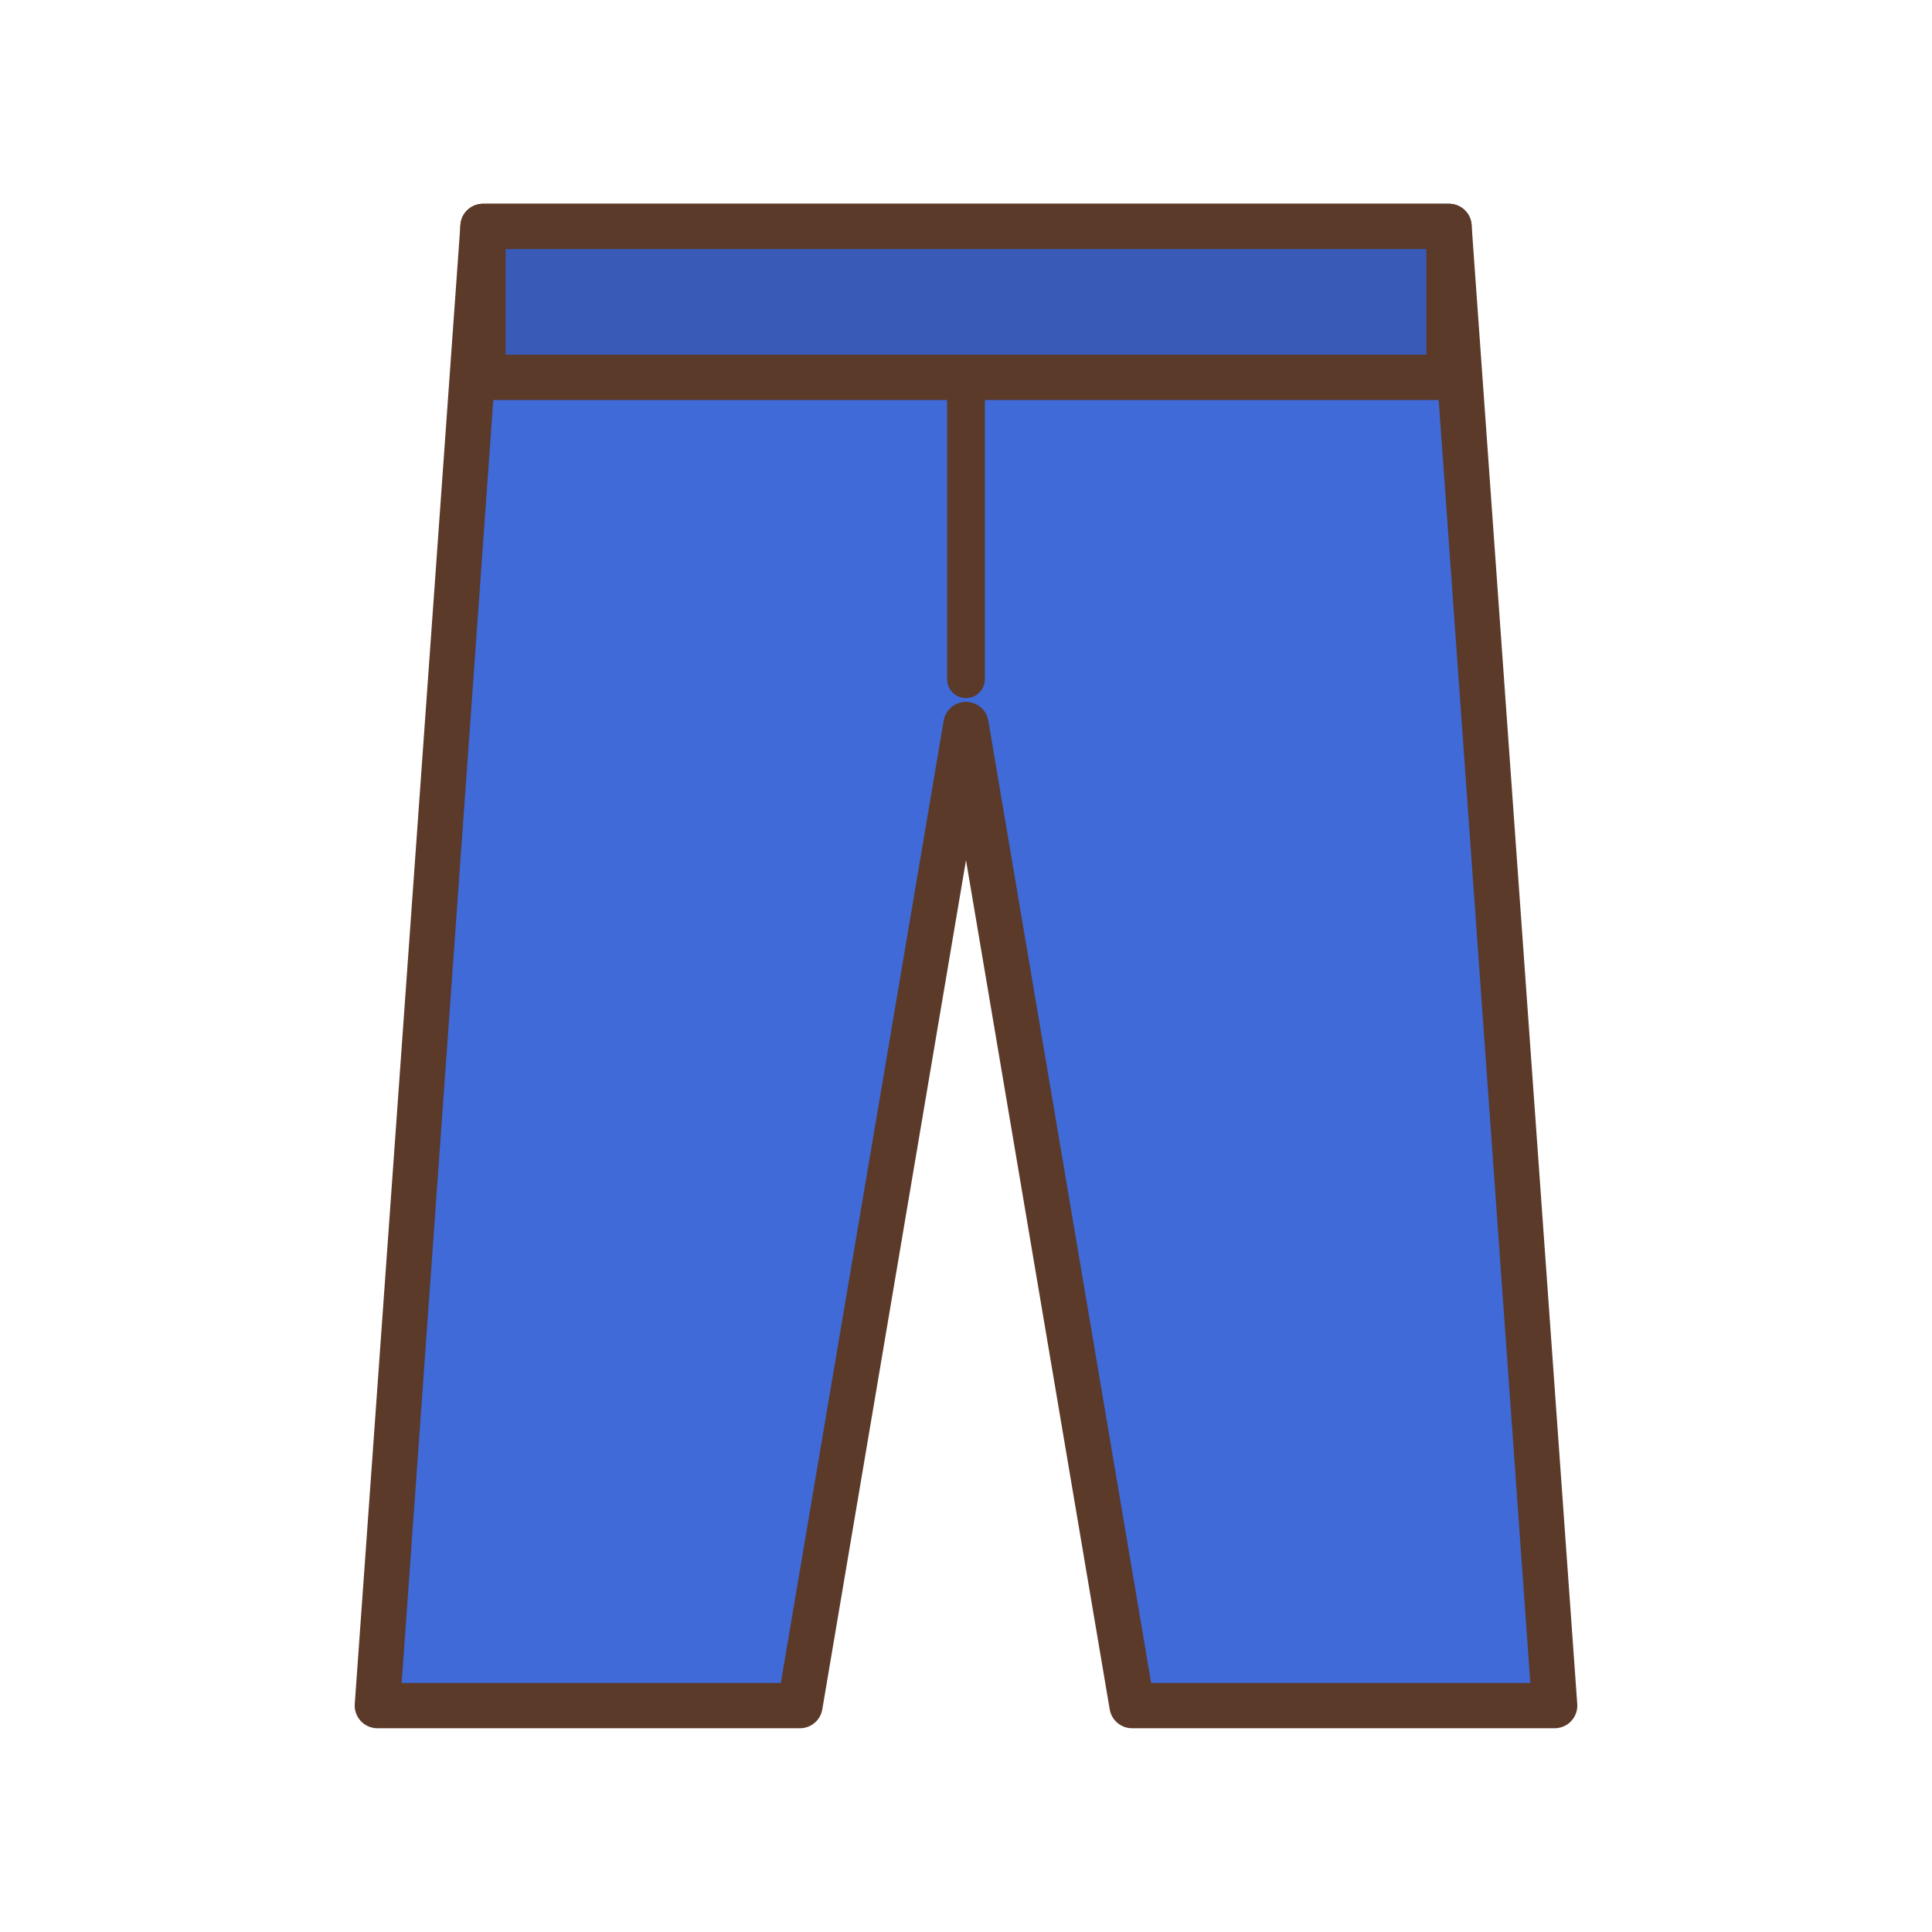
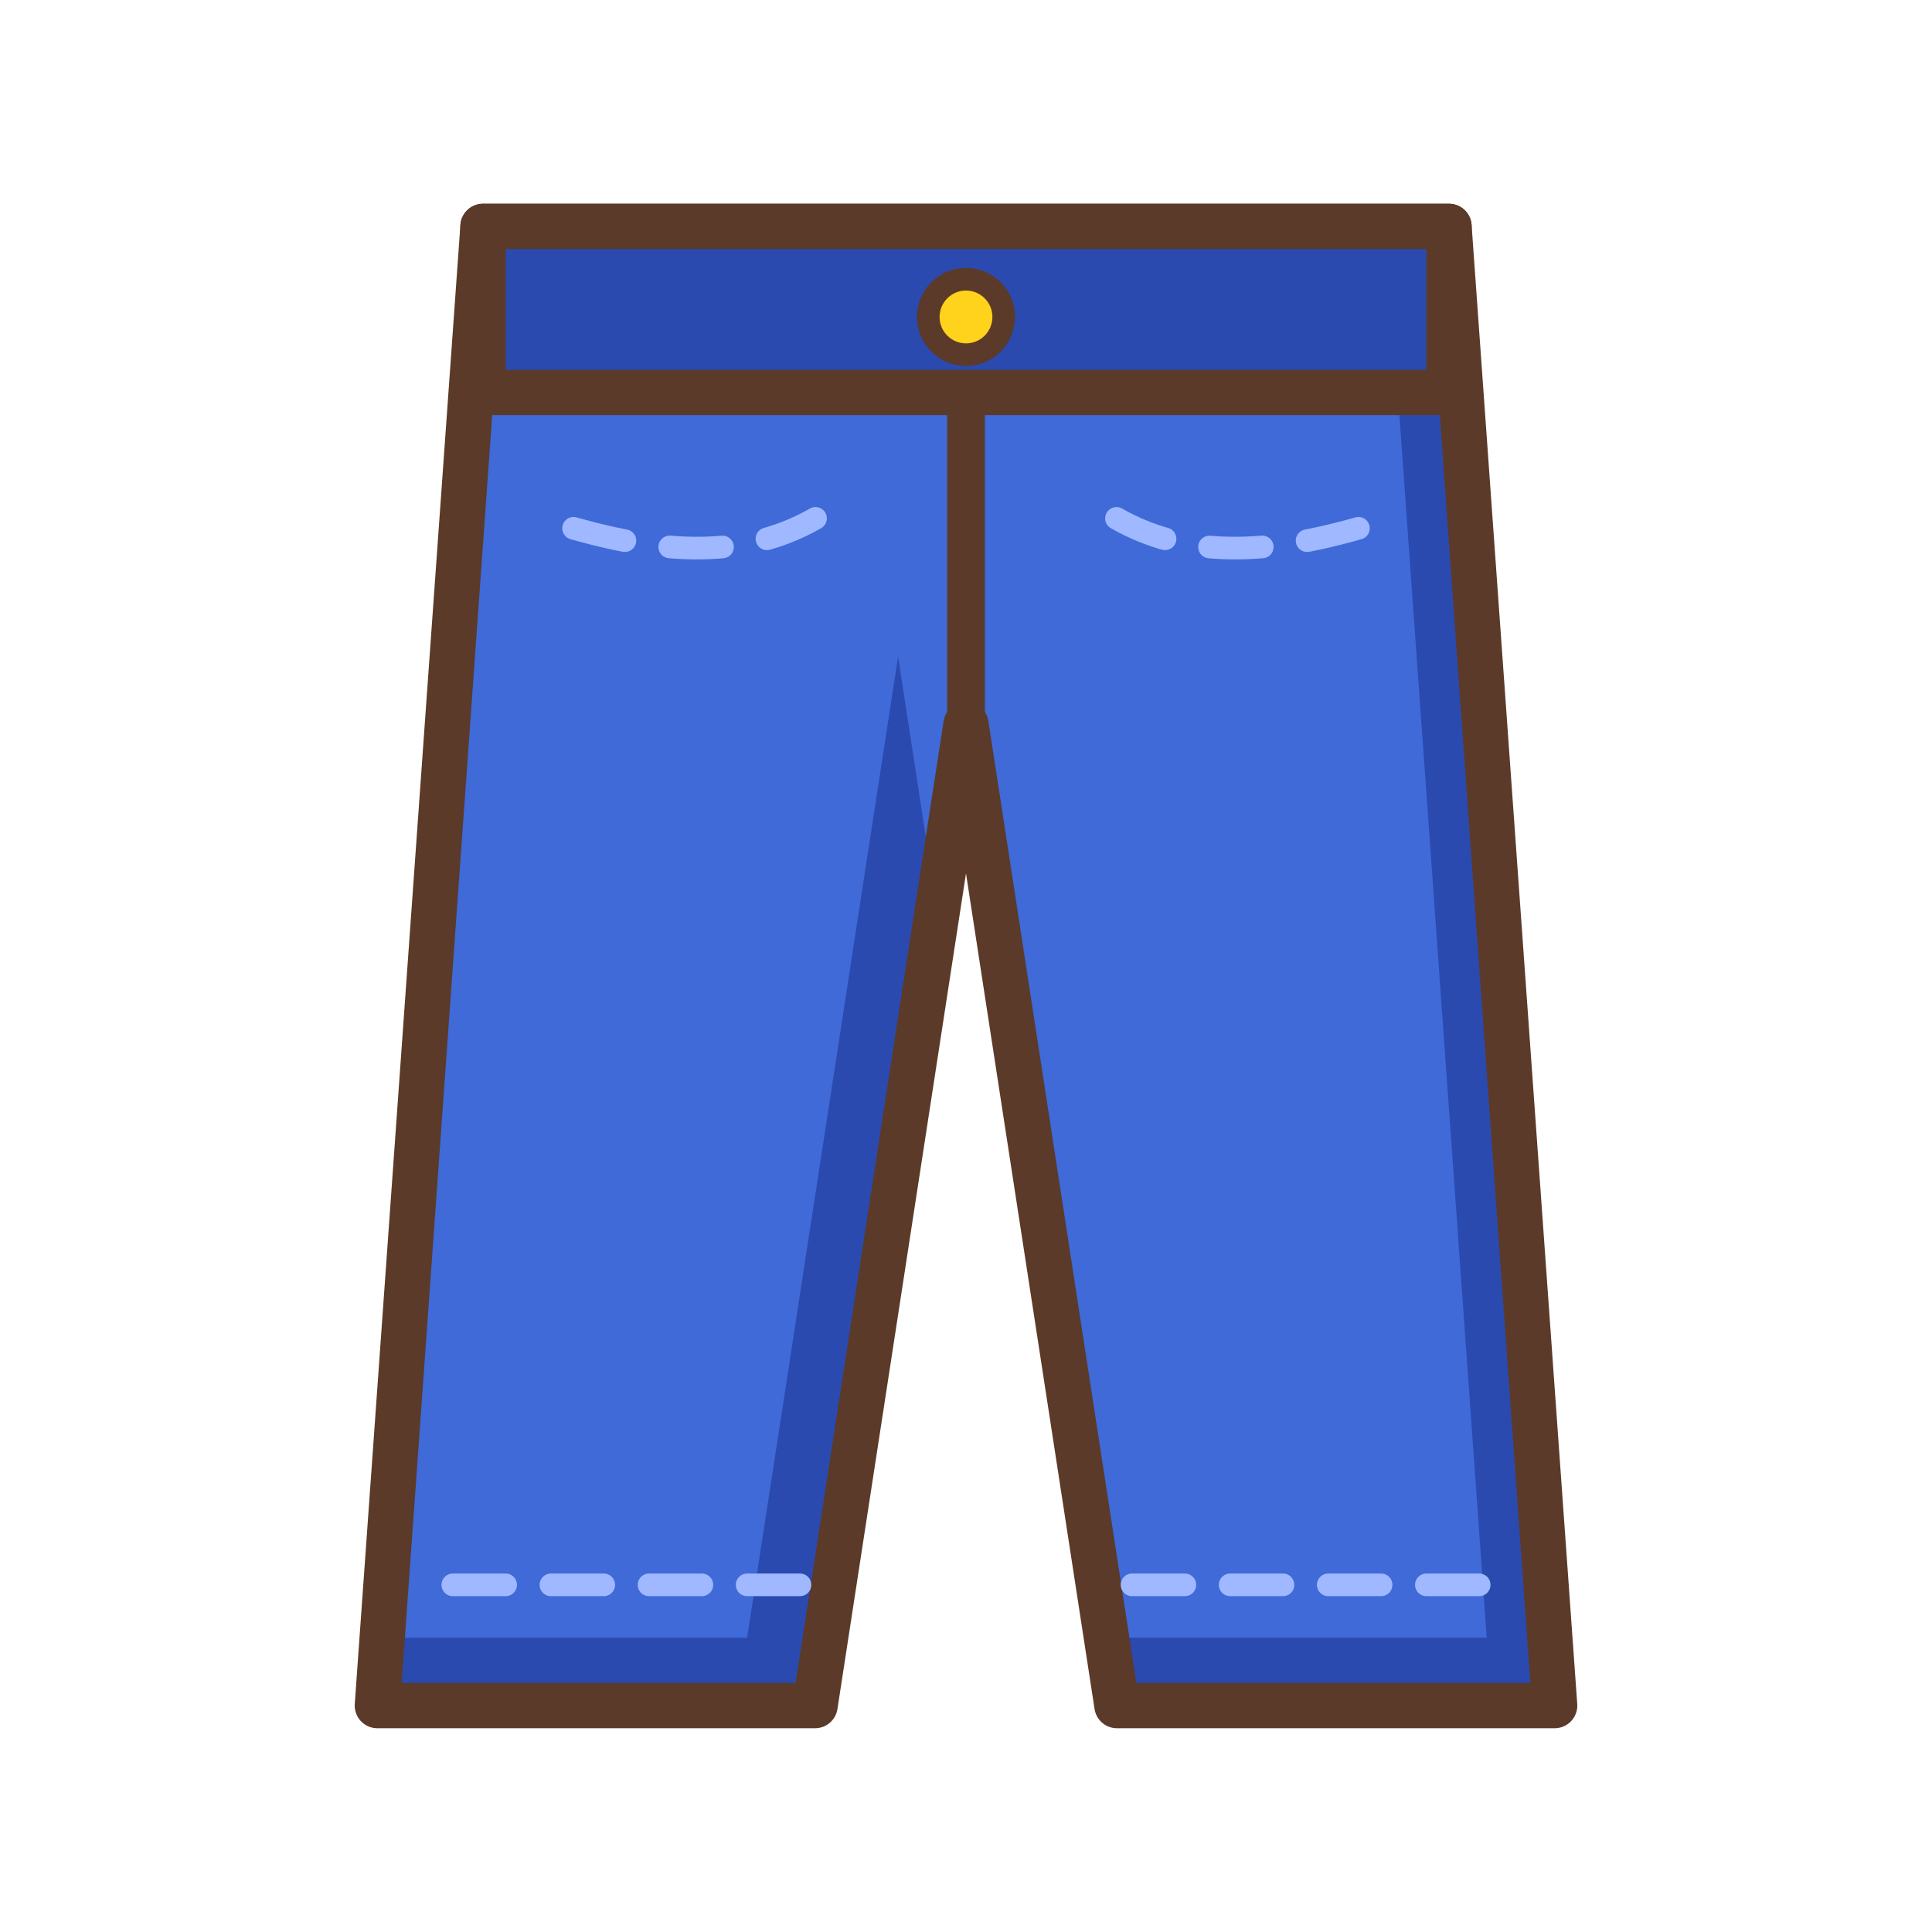
<svg xmlns="http://www.w3.org/2000/svg" viewBox="0 0 256 256">
  <g stroke="#5b3a29" stroke-width="6" stroke-linejoin="round" stroke-linecap="round">
-     <path d="M64 30h128l14 196h-56l-22-130-22 130H50z" fill="#3f6ad8" />
-     <path d="M64 30h128v20H64z" fill="#3a5ab8" />
+     <defs>
+       <path id="s20" d="M64 30h128l14 196h-58l-20-130-20 130H50z" />
+       <clipPath id="cs20">
+         <use href="#s20" />
+       </clipPath>
+     </defs>
+     <use href="#s20" fill="#2a4ab0" stroke="none" />
+     <g clip-path="url(#cs20)">
+       <use href="#s20" fill="#3f6ad8" stroke="none" transform="translate(-9 -9)" />
+     </g>
+     <use href="#s20" fill="none" />
+     <defs>
+       <path id="s21" d="M64 30h128v22H64z" />
+       <clipPath id="cs21">
+         <use href="#s21" />
+       </clipPath>
+     </defs>
+     <use href="#s21" fill="#1a3a90" stroke="none" />
+     <g clip-path="url(#cs21)">
+       <use href="#s21" fill="#2a4ab0" stroke="none" transform="translate(0 0)" />
+     </g>
+     <use href="#s21" fill="none" />
  </g>
-   <path d="M128 50v40" stroke="#5b3a29" stroke-width="5" stroke-linecap="round" />
+   <path d="M128 52v44" stroke="#5b3a29" stroke-width="5" />
+   <path d="M76 70c14 4 26 4 36-4M180 70c-14 4-26 4-36-4M60 210h50M150 210h50" stroke="#9fb8ff" stroke-width="3" stroke-dasharray="7 6" fill="none" stroke-linecap="round" />
+   <circle cx="128" cy="42" r="5" fill="#ffd21c" stroke="#5b3a29" stroke-width="3" />
</svg>
